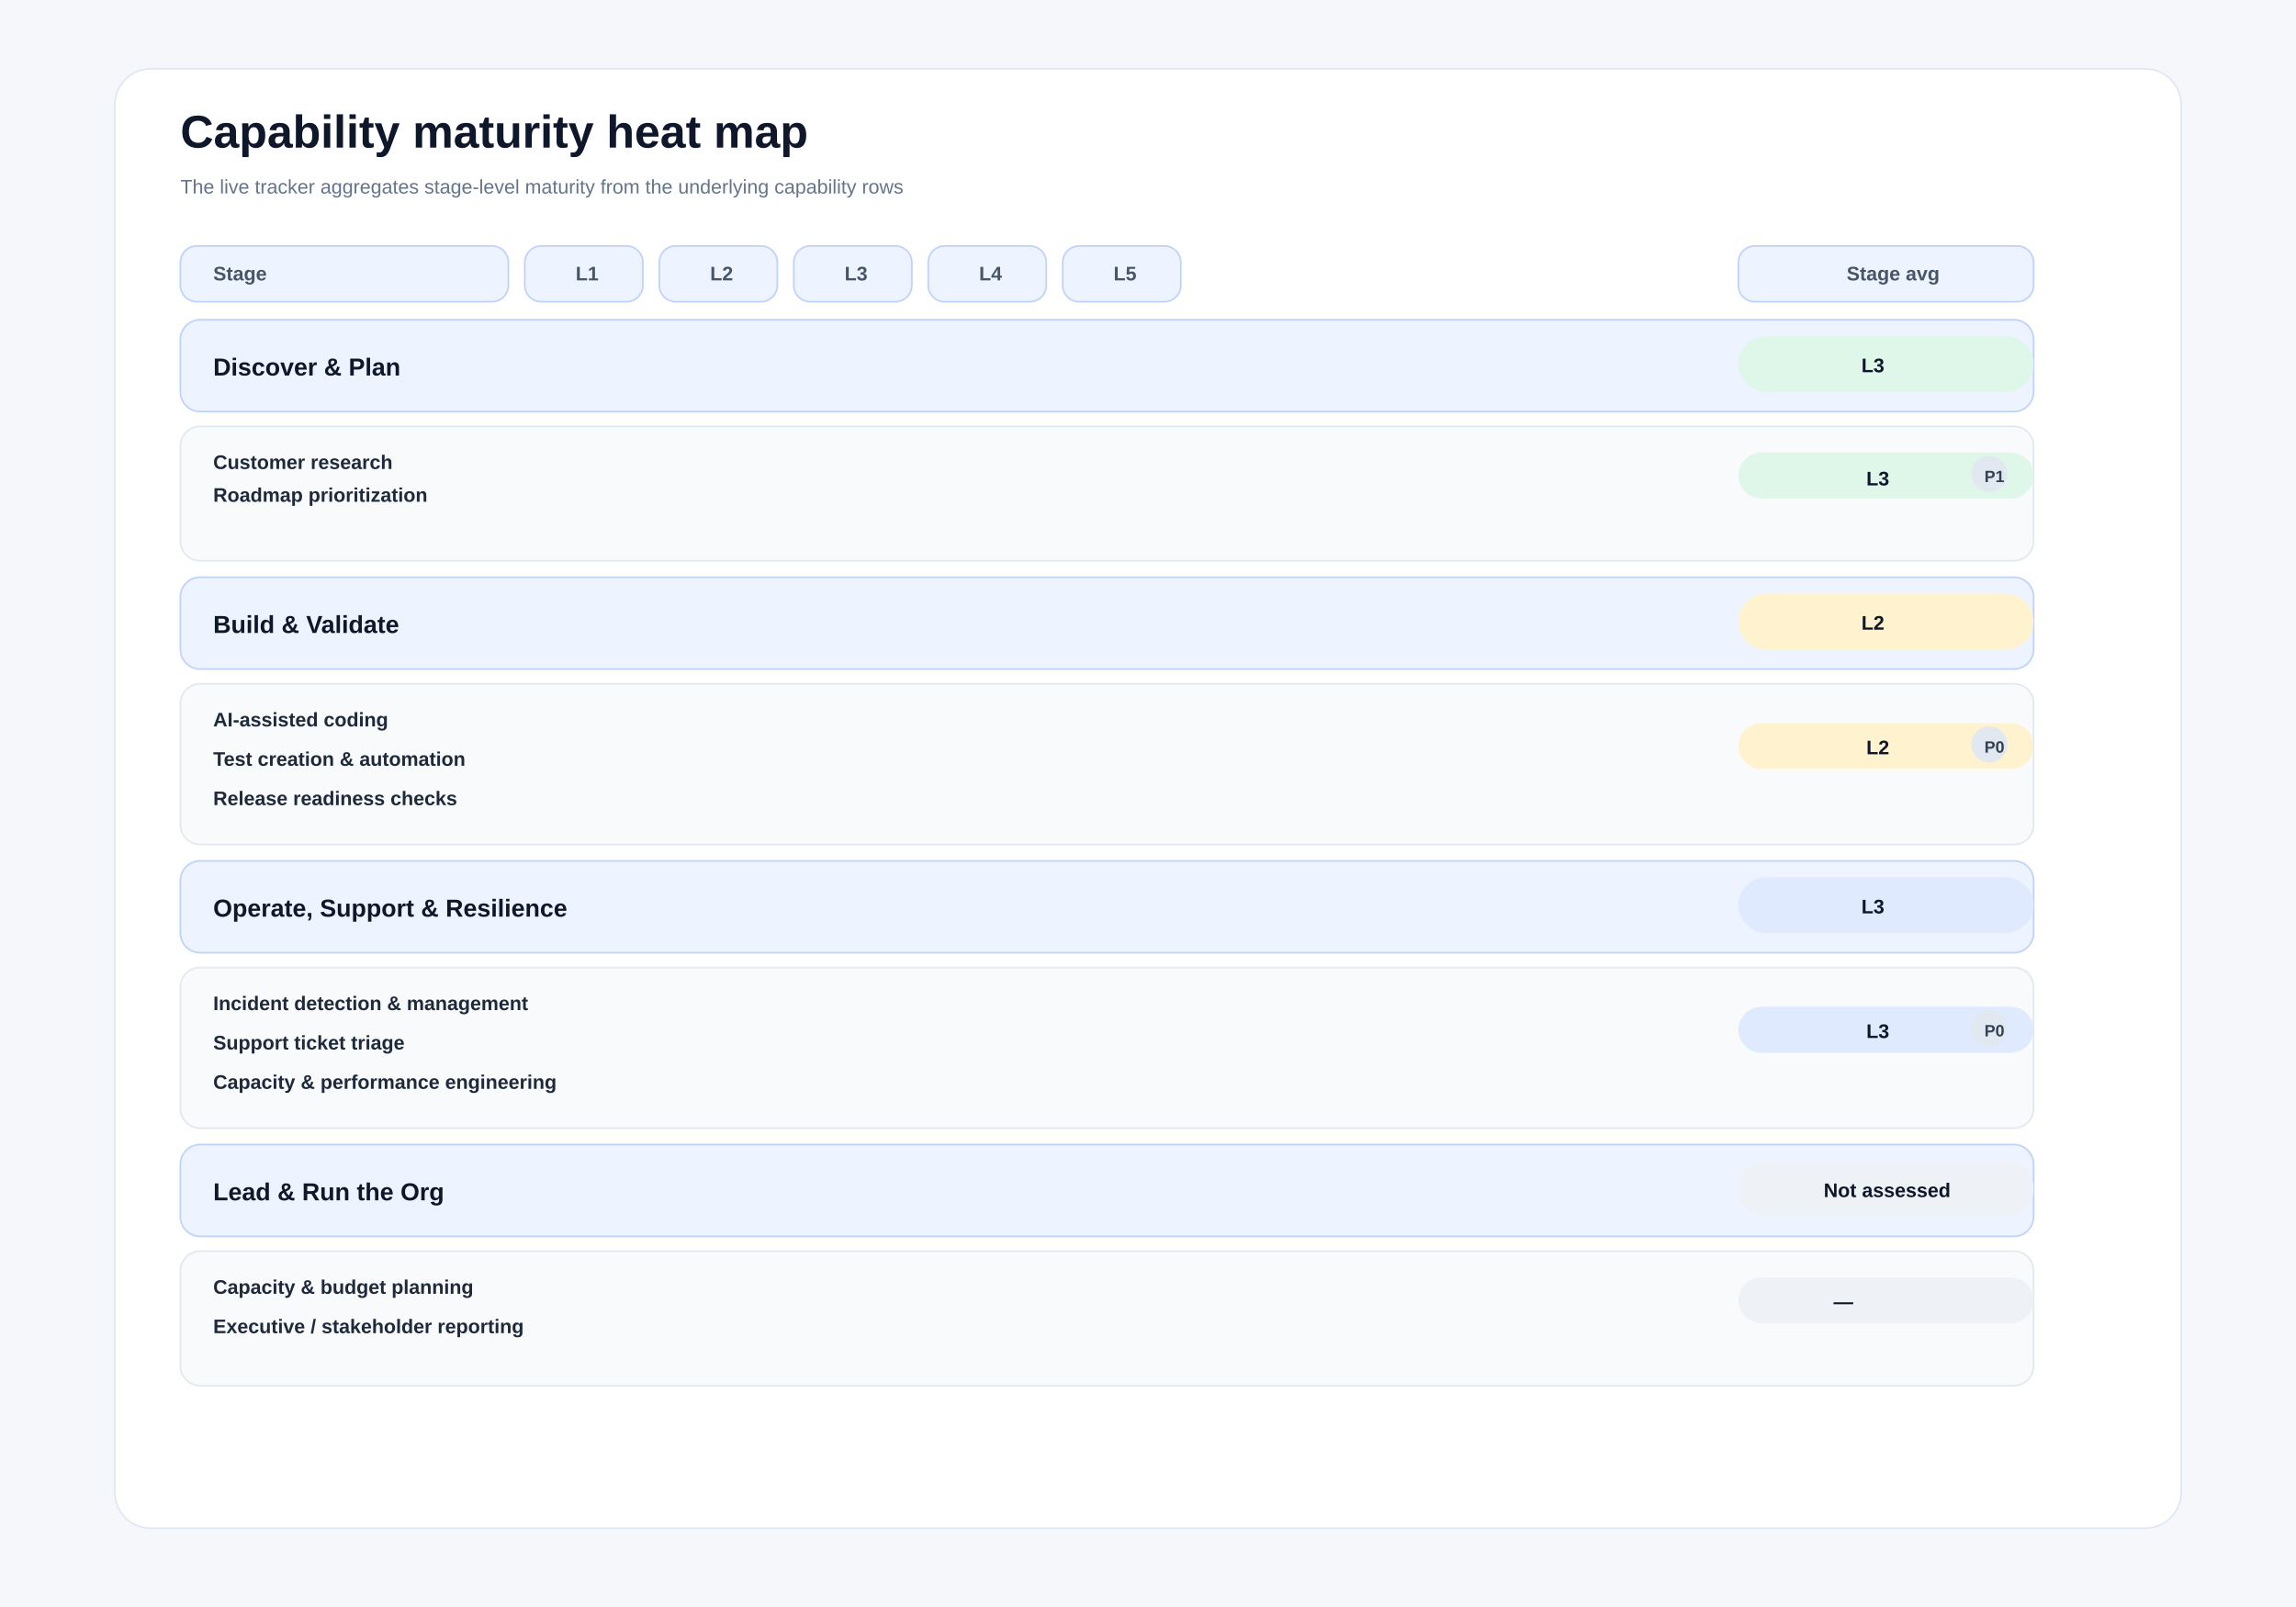
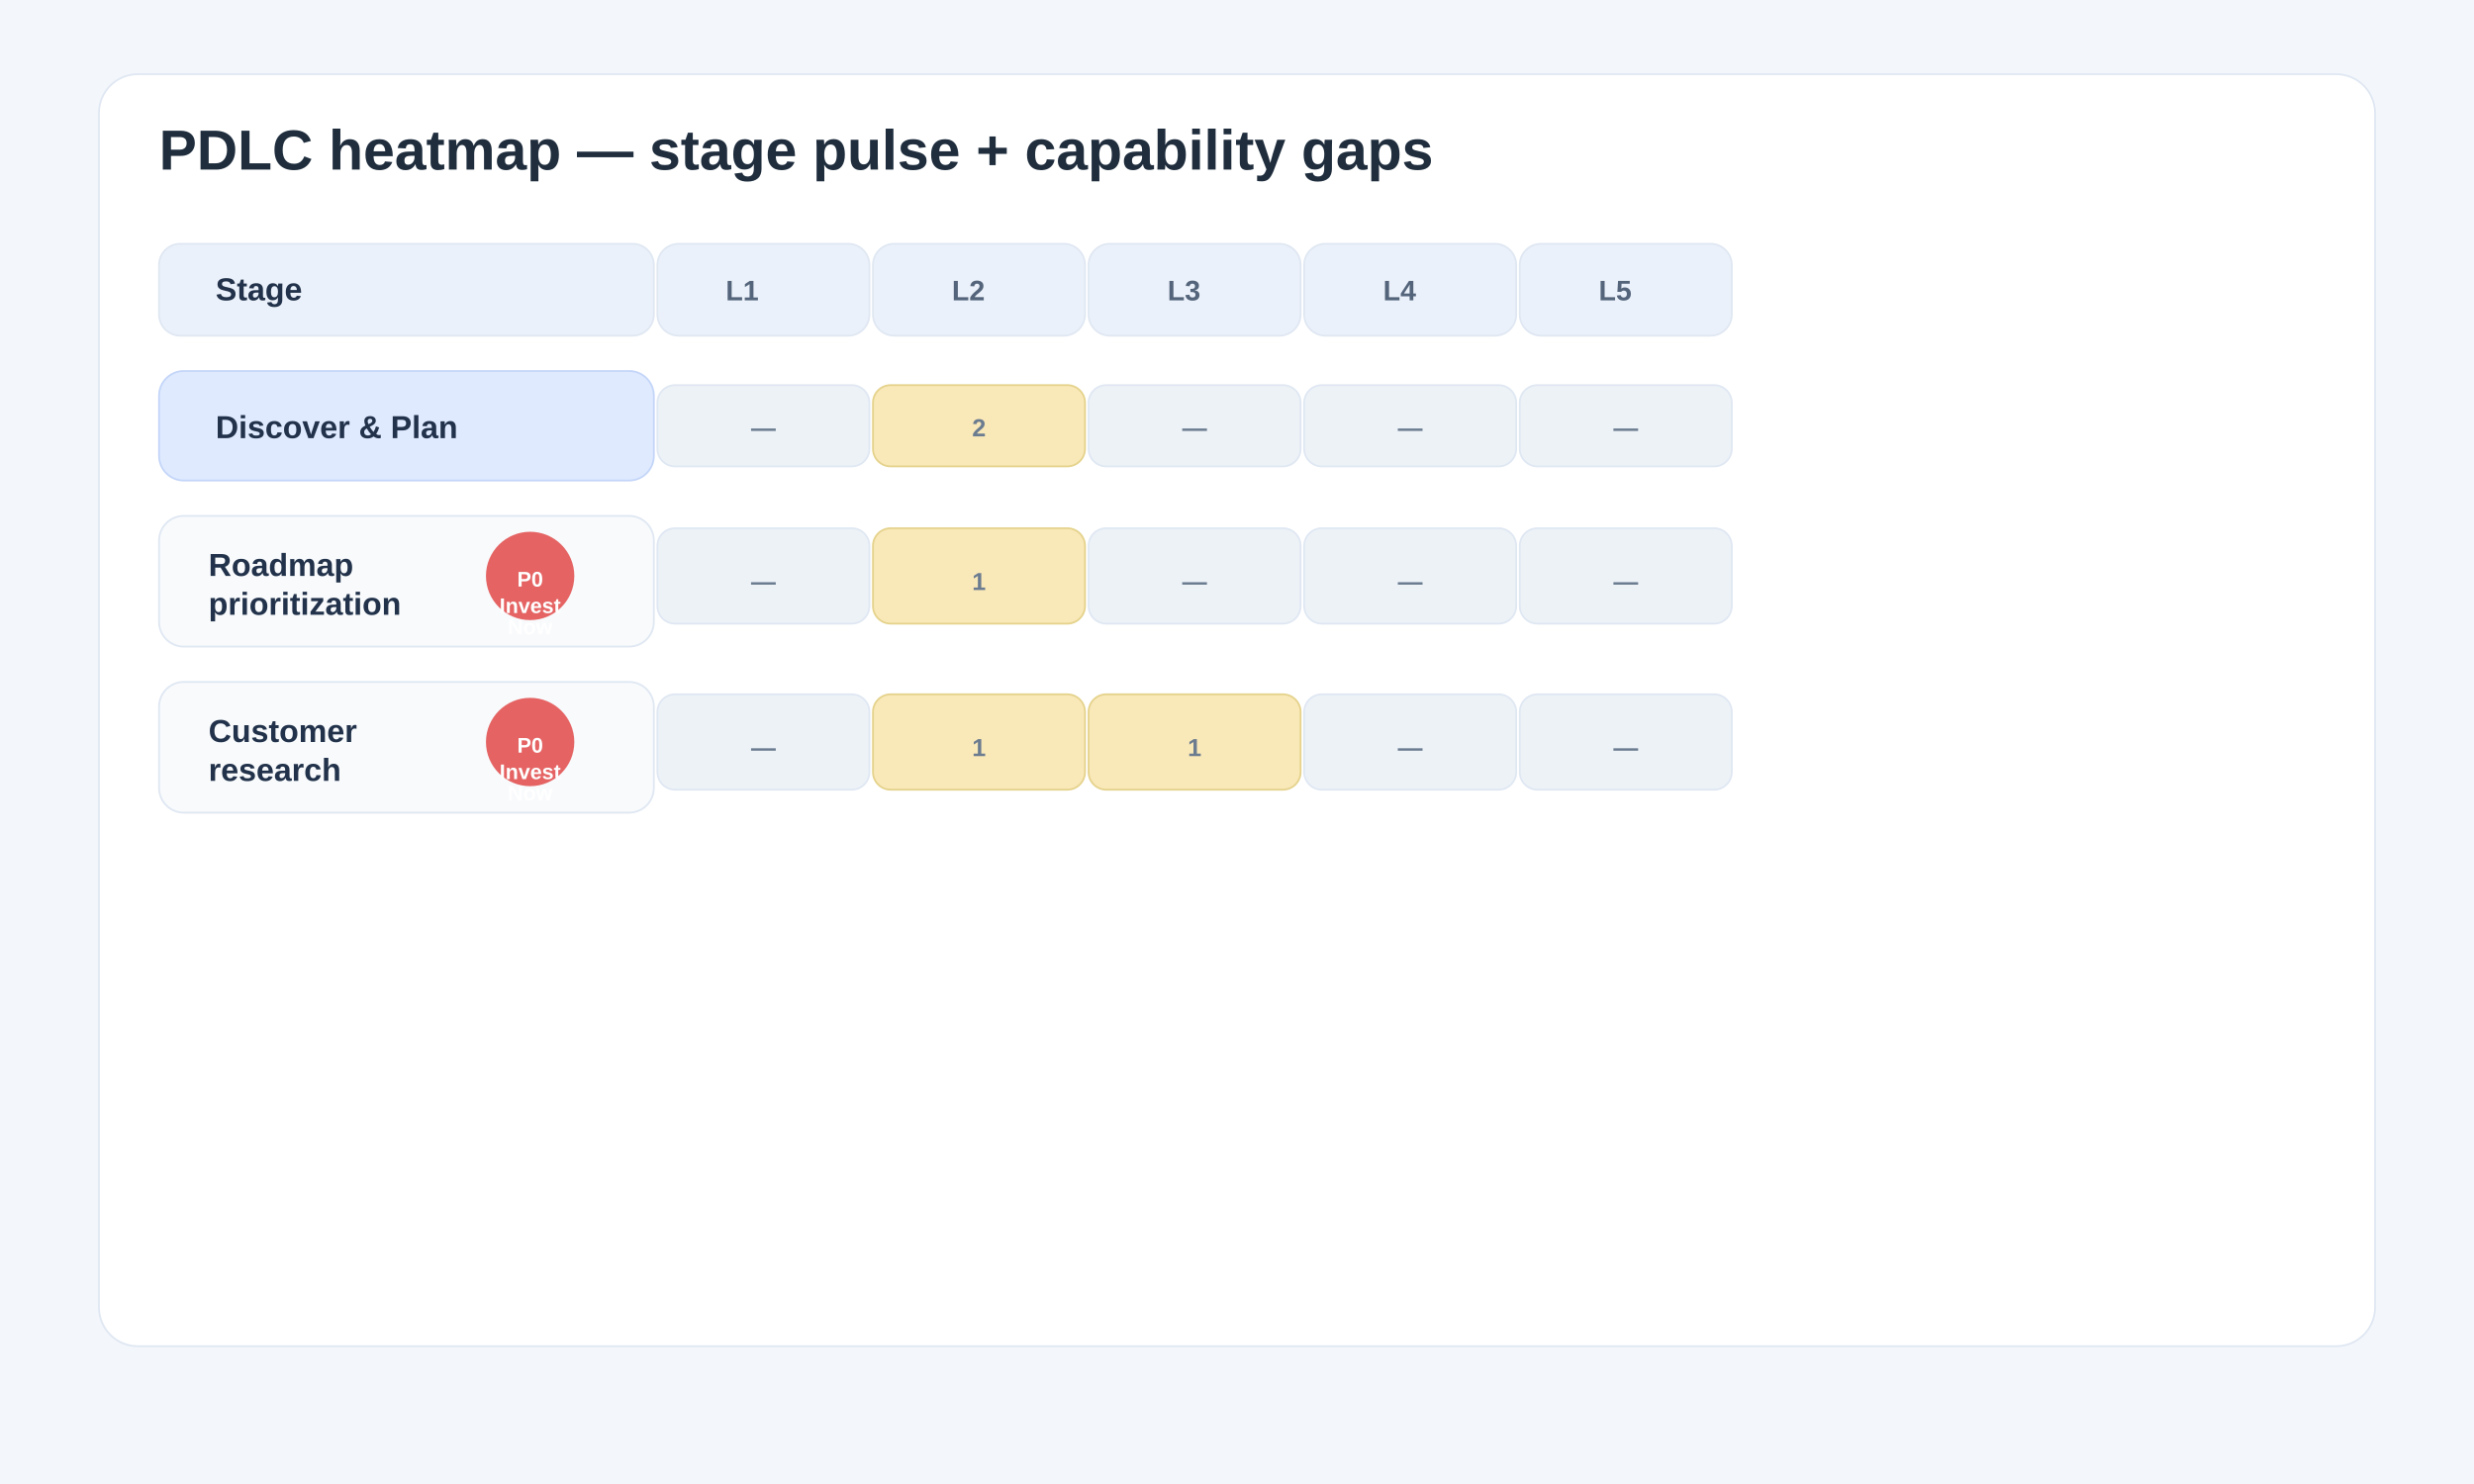
- <svg xmlns="http://www.w3.org/2000/svg" width="1400" height="980" viewBox="0 0 1400 980" role="img" aria-label="Capability maturity heat map">
+ <svg xmlns="http://www.w3.org/2000/svg" width="1400" height="840" viewBox="0 0 1400 840" role="img" aria-label="PDLC heatmap — stage pulse + capability gaps">
  <defs>
    <style>
-       .title { font: 700 28px 'Segoe UI', Arial, sans-serif; fill: #0f172a; }
-       .subtitle { font: 500 12px 'Segoe UI', Arial, sans-serif; fill: #64748b; }
-       .header { font: 700 12px 'Segoe UI', Arial, sans-serif; fill: #475569; }
-       .stage-label { font: 800 15px 'Segoe UI', Arial, sans-serif; fill: #0f172a; }
-       .row-label { font: 700 12px 'Segoe UI', Arial, sans-serif; fill: #1e293b; }
-       .kid { font: 600 11px 'Segoe UI', Arial, sans-serif; fill: #475569; }
-       .cell-text { font: 700 12px 'Segoe UI', Arial, sans-serif; fill: #0f172a; }
-       .badge-text { font: 700 10px 'Segoe UI', Arial, sans-serif; fill: #334155; }
-       .panel { fill: #ffffff; stroke: #dfe7f2; stroke-width: 1; }
-       .stage-bar { fill: #edf4ff; stroke: #bed2fb; stroke-width: 1; }
-       .row-box { fill: #f8fafc; stroke: #e2e8f0; stroke-width: 1; }
-       .gray { fill: #eef2f6; }
-       .green { fill: #dff7e8; }
-       .amber { fill: #fff2ce; }
-       .blue { fill: #dfeafe; }
-       .muted { fill: #edf2f7; }
-       .badge { fill: #e2e8f0; }
+       .title { font: 800 32px 'Segoe UI', Arial, sans-serif; fill: #1f2d3d; }
+       .row-label { font: 800 18px 'Segoe UI', Arial, sans-serif; fill: #22324a; }
+       .cell-label { font: 700 16px 'Segoe UI', Arial, sans-serif; fill: #54657b; }
+       .stage-header { font: 700 16px 'Segoe UI', Arial, sans-serif; fill: #52657c; }
+       .muted { font: 700 14px 'Segoe UI', Arial, sans-serif; fill: #6b7c90; }
+       .badge { font: 700 12px 'Segoe UI', Arial, sans-serif; fill: #fff; }
+       .light { fill: #ebf1fa; stroke: #dfe7f2; stroke-width: 1; }
+       .soft { fill: #f8fafc; stroke: #dfe7f2; stroke-width: 1; }
+       .stage { fill: #dfeaff; stroke: #c3d5f8; stroke-width: 1; }
+       .gray { fill: #edf2f7; stroke: #dfe7f2; stroke-width: 1; }
+       .amber { fill: #f9e8b8; stroke: #e4d28b; stroke-width: 1; }
+       .lav { fill: #e9f0ff; stroke: #d5ddff; stroke-width: 1; }
+       .red { fill: #f4d1d1; }
+       .red-ring { fill: #e56363; }
+       .empty { fill: #f3f6fa; stroke: #dfe7f2; stroke-width: 1; }
    </style>
  </defs>
-   <rect width="1400" height="980" fill="#f5f7fb" />
-   <rect x="70" y="42" width="1260" height="890" rx="22" class="panel" />
-   <text x="110" y="90" class="title">Capability maturity heat map</text>
-   <text x="110" y="118" class="subtitle">The live tracker aggregates stage-level maturity from the underlying capability rows</text>
+   <rect width="1400" height="840" fill="#f3f6fb" />
+   <rect x="56" y="42" width="1288" height="720" rx="22" fill="#ffffff" stroke="#dfe7f2" />
+   <text x="90" y="96" class="title">PDLC heatmap — stage pulse + capability gaps</text>
  <g>
-     <rect x="110" y="150" width="200" height="34" rx="10" class="stage-bar" />
-     <text x="130" y="171" class="header">Stage</text>
-     <rect x="320" y="150" width="72" height="34" rx="10" class="stage-bar" />
-     <text x="351" y="171" class="header">L1</text>
-     <rect x="402" y="150" width="72" height="34" rx="10" class="stage-bar" />
-     <text x="433" y="171" class="header">L2</text>
-     <rect x="484" y="150" width="72" height="34" rx="10" class="stage-bar" />
-     <text x="515" y="171" class="header">L3</text>
-     <rect x="566" y="150" width="72" height="34" rx="10" class="stage-bar" />
-     <text x="597" y="171" class="header">L4</text>
-     <rect x="648" y="150" width="72" height="34" rx="10" class="stage-bar" />
-     <text x="679" y="171" class="header">L5</text>
-     <rect x="1060" y="150" width="180" height="34" rx="10" class="stage-bar" />
-     <text x="1126" y="171" class="header">Stage avg</text>
+     <rect x="90" y="138" width="280" height="52" rx="12" class="light" />
+     <text x="122" y="170" class="row-label">Stage</text>
+     <rect x="372" y="138" width="120" height="52" rx="12" class="light" />
+     <text x="420" y="170" class="cell-label" text-anchor="middle">L1</text>
+     <rect x="494" y="138" width="120" height="52" rx="12" class="light" />
+     <text x="548" y="170" class="cell-label" text-anchor="middle">L2</text>
+     <rect x="616" y="138" width="120" height="52" rx="12" class="light" />
+     <text x="670" y="170" class="cell-label" text-anchor="middle">L3</text>
+     <rect x="738" y="138" width="120" height="52" rx="12" class="light" />
+     <text x="792" y="170" class="cell-label" text-anchor="middle">L4</text>
+     <rect x="860" y="138" width="120" height="52" rx="12" class="light" />
+     <text x="914" y="170" class="cell-label" text-anchor="middle">L5</text>
  </g>
  <g>
-     <rect x="110" y="195" width="1130" height="56" rx="12" class="stage-bar" />
-     <text x="130" y="229" class="stage-label">Discover &amp; Plan</text>
-     <rect x="1060" y="205" width="180" height="34" rx="17" class="green" />
-     <text x="1135" y="227" class="cell-text">L3</text>
+     <rect x="90" y="210" width="280" height="62" rx="14" class="stage" />
+     <text x="122" y="248" class="row-label">Discover &amp; Plan</text>
+     <rect x="372" y="218" width="120" height="46" rx="10" class="gray" />
+     <text x="432" y="247" class="muted" text-anchor="middle">—</text>
+     <rect x="494" y="218" width="120" height="46" rx="10" class="amber" />
+     <text x="554" y="247" class="muted" text-anchor="middle">2</text>
+     <rect x="616" y="218" width="120" height="46" rx="10" class="gray" />
+     <text x="676" y="247" class="muted" text-anchor="middle">—</text>
+     <rect x="738" y="218" width="120" height="46" rx="10" class="gray" />
+     <text x="798" y="247" class="muted" text-anchor="middle">—</text>
+     <rect x="860" y="218" width="120" height="46" rx="10" class="gray" />
+     <text x="920" y="247" class="muted" text-anchor="middle">—</text>
  </g>
  <g>
-     <rect x="110" y="260" width="1130" height="82" rx="12" class="row-box" />
-     <text x="130" y="286" class="row-label">Customer research</text>
-     <text x="130" y="306" class="row-label">Roadmap prioritization</text>
-     <rect x="1060" y="276" width="180" height="28" rx="14" class="green" />
-     <text x="1138" y="296" class="cell-text">L3</text>
-     <rect x="1202" y="278" width="22" height="22" rx="11" class="badge" />
-     <text x="1210" y="294" class="badge-text">P1</text>
+     <rect x="90" y="292" width="280" height="74" rx="14" class="soft" />
+     <text x="118" y="326" class="row-label">Roadmap</text>
+     <text x="118" y="348" class="row-label">prioritization</text>
+     <circle cx="300" cy="326" r="25" class="red-ring" />
+     <text x="300" y="332" class="badge" text-anchor="middle">P0</text>
+     <text x="300" y="347" class="badge" text-anchor="middle" font-size="10">Invest</text>
+     <text x="300" y="359" class="badge" text-anchor="middle" font-size="10">Now</text>
+     <rect x="372" y="299" width="120" height="54" rx="10" class="gray" />
+     <text x="432" y="334" class="muted" text-anchor="middle">—</text>
+     <rect x="494" y="299" width="120" height="54" rx="10" class="amber" />
+     <text x="554" y="334" class="muted" text-anchor="middle">1</text>
+     <rect x="616" y="299" width="120" height="54" rx="10" class="gray" />
+     <text x="676" y="334" class="muted" text-anchor="middle">—</text>
+     <rect x="738" y="299" width="120" height="54" rx="10" class="gray" />
+     <text x="798" y="334" class="muted" text-anchor="middle">—</text>
+     <rect x="860" y="299" width="120" height="54" rx="10" class="gray" />
+     <text x="920" y="334" class="muted" text-anchor="middle">—</text>
  </g>
  <g>
-     <rect x="110" y="352" width="1130" height="56" rx="12" class="stage-bar" />
-     <text x="130" y="386" class="stage-label">Build &amp; Validate</text>
-     <rect x="1060" y="362" width="180" height="34" rx="17" class="amber" />
-     <text x="1135" y="384" class="cell-text">L2</text>
-   </g>
-   <g>
-     <rect x="110" y="417" width="1130" height="98" rx="12" class="row-box" />
-     <text x="130" y="443" class="row-label">AI-assisted coding</text>
-     <text x="130" y="467" class="row-label">Test creation &amp; automation</text>
-     <text x="130" y="491" class="row-label">Release readiness checks</text>
-     <rect x="1060" y="441" width="180" height="28" rx="14" class="amber" />
-     <text x="1138" y="460" class="cell-text">L2</text>
-     <rect x="1202" y="443" width="22" height="22" rx="11" class="badge" />
-     <text x="1210" y="459" class="badge-text">P0</text>
-   </g>
-   <g>
-     <rect x="110" y="525" width="1130" height="56" rx="12" class="stage-bar" />
-     <text x="130" y="559" class="stage-label">Operate, Support &amp; Resilience</text>
-     <rect x="1060" y="535" width="180" height="34" rx="17" class="blue" />
-     <text x="1135" y="557" class="cell-text">L3</text>
-   </g>
-   <g>
-     <rect x="110" y="590" width="1130" height="98" rx="12" class="row-box" />
-     <text x="130" y="616" class="row-label">Incident detection &amp; management</text>
-     <text x="130" y="640" class="row-label">Support ticket triage</text>
-     <text x="130" y="664" class="row-label">Capacity &amp; performance engineering</text>
-     <rect x="1060" y="614" width="180" height="28" rx="14" class="blue" />
-     <text x="1138" y="633" class="cell-text">L3</text>
-     <rect x="1202" y="616" width="22" height="22" rx="11" class="badge" />
-     <text x="1210" y="632" class="badge-text">P0</text>
-   </g>
-   <g>
-     <rect x="110" y="698" width="1130" height="56" rx="12" class="stage-bar" />
-     <text x="130" y="732" class="stage-label">Lead &amp; Run the Org</text>
-     <rect x="1060" y="708" width="180" height="34" rx="17" class="gray" />
-     <text x="1112" y="730" class="cell-text">Not assessed</text>
-   </g>
-   <g>
-     <rect x="110" y="763" width="1130" height="82" rx="12" class="row-box" />
-     <text x="130" y="789" class="row-label">Capacity &amp; budget planning</text>
-     <text x="130" y="813" class="row-label">Executive / stakeholder reporting</text>
-     <rect x="1060" y="779" width="180" height="28" rx="14" class="gray" />
-     <text x="1118" y="798" class="cell-text">—</text>
+     <rect x="90" y="386" width="280" height="74" rx="14" class="soft" />
+     <text x="118" y="420" class="row-label">Customer</text>
+     <text x="118" y="442" class="row-label">research</text>
+     <circle cx="300" cy="420" r="25" class="red-ring" />
+     <text x="300" y="426" class="badge" text-anchor="middle">P0</text>
+     <text x="300" y="441" class="badge" text-anchor="middle" font-size="10">Invest</text>
+     <text x="300" y="453" class="badge" text-anchor="middle" font-size="10">Now</text>
+     <rect x="372" y="393" width="120" height="54" rx="10" class="gray" />
+     <text x="432" y="428" class="muted" text-anchor="middle">—</text>
+     <rect x="494" y="393" width="120" height="54" rx="10" class="amber" />
+     <text x="554" y="428" class="muted" text-anchor="middle">1</text>
+     <rect x="616" y="393" width="120" height="54" rx="10" class="amber" />
+     <text x="676" y="428" class="muted" text-anchor="middle">1</text>
+     <rect x="738" y="393" width="120" height="54" rx="10" class="gray" />
+     <text x="798" y="428" class="muted" text-anchor="middle">—</text>
+     <rect x="860" y="393" width="120" height="54" rx="10" class="gray" />
+     <text x="920" y="428" class="muted" text-anchor="middle">—</text>
  </g>
</svg>
